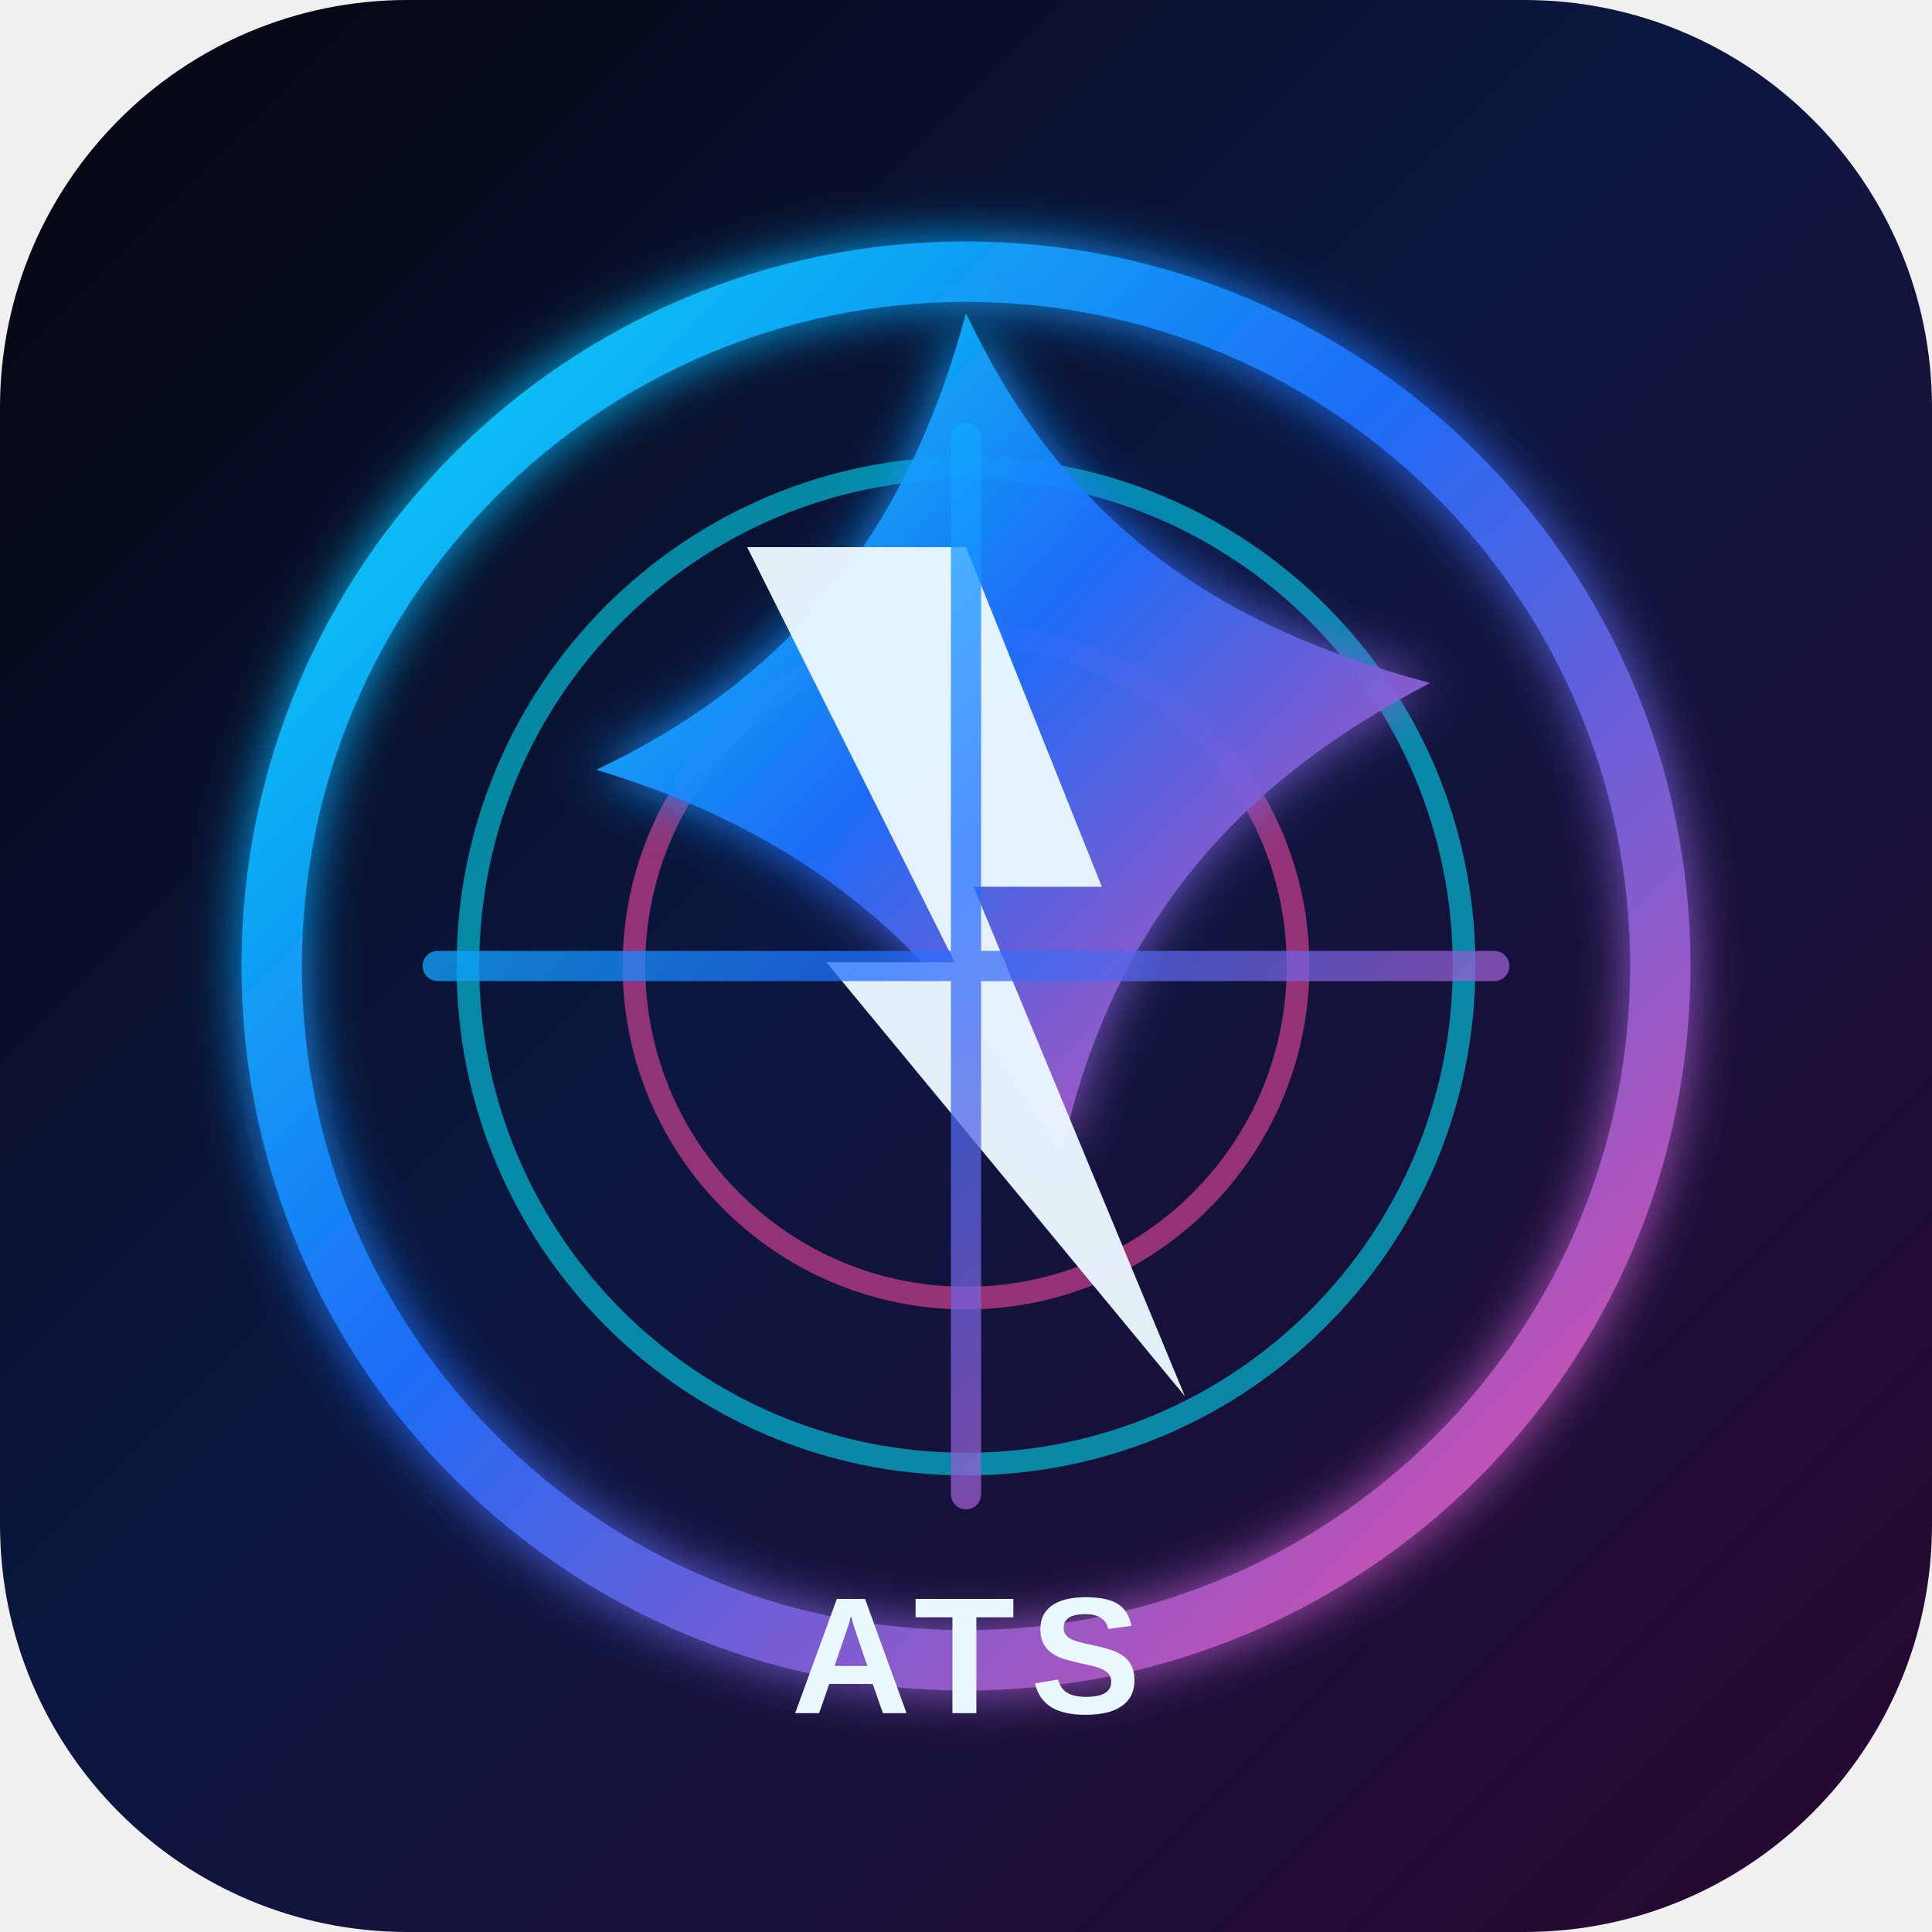
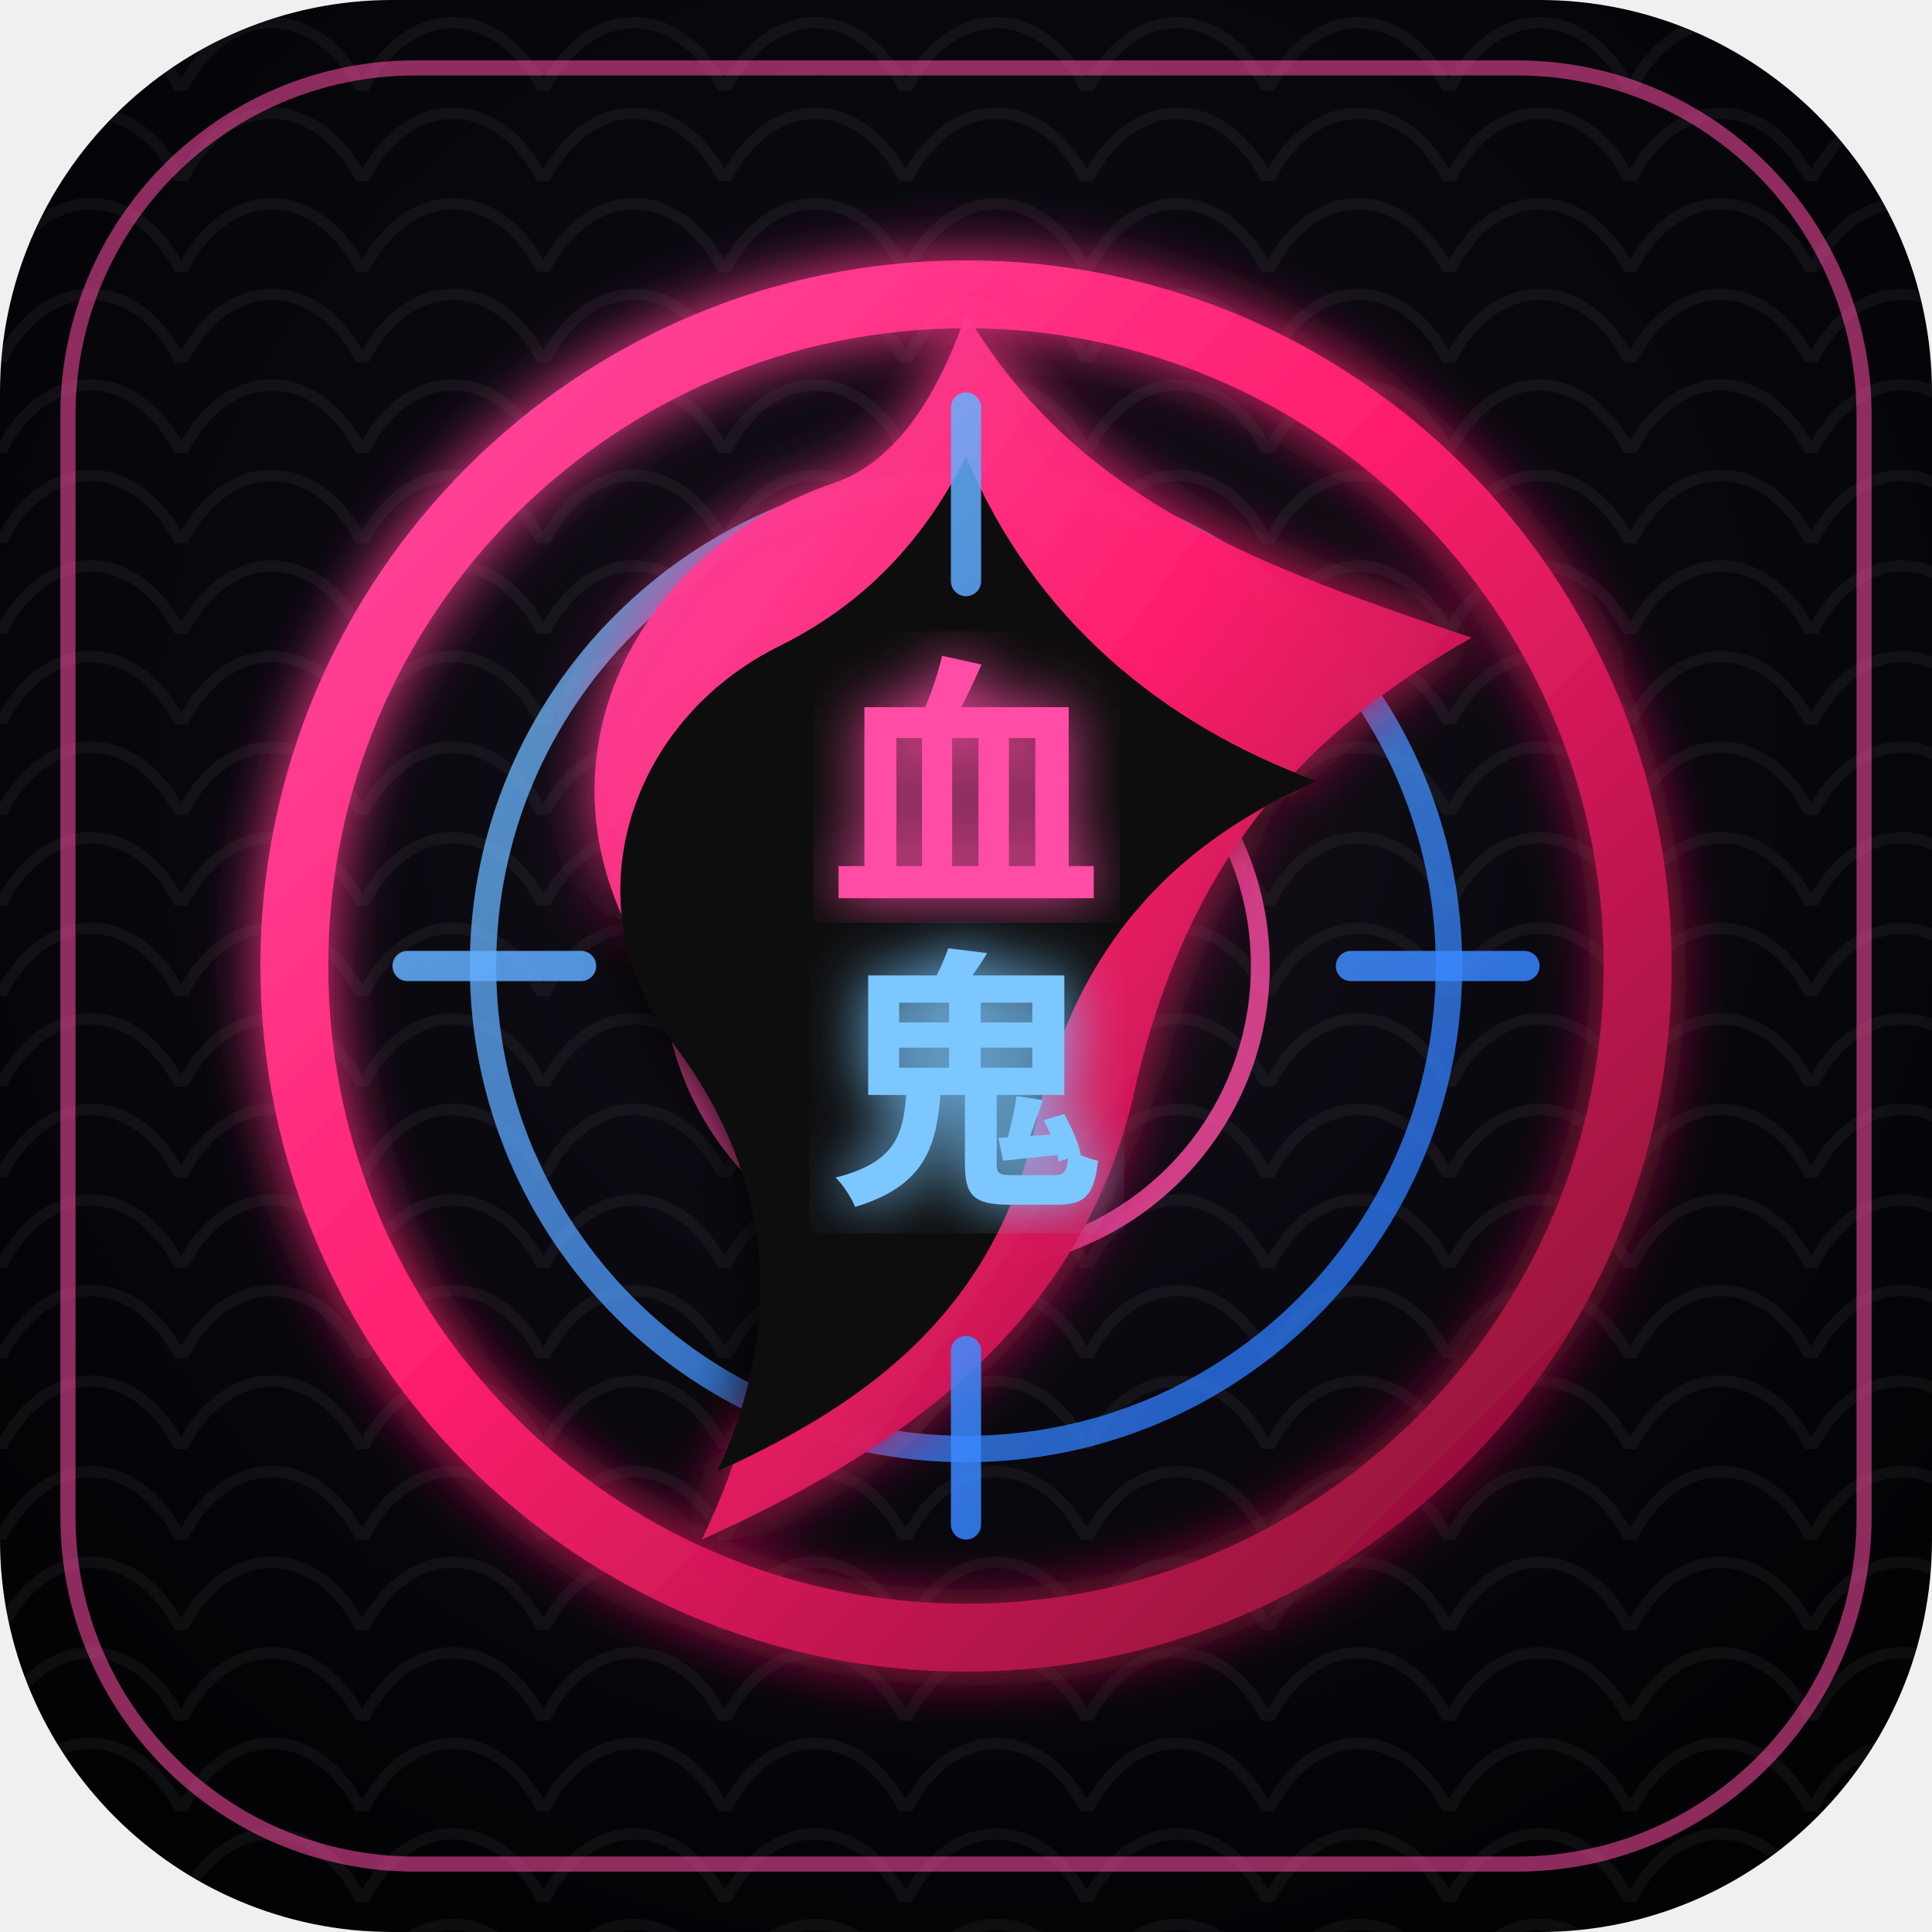
<svg xmlns="http://www.w3.org/2000/svg" viewBox="0 0 512 512">
  <defs>
-     <linearGradient id="bg" x1="0" y1="0" x2="1" y2="1">
-       <stop offset="0%" stop-color="#05060d" />
-       <stop offset="45%" stop-color="#0b1740" />
-       <stop offset="100%" stop-color="#2a0730" />
+     <radialGradient id="bg" cx="50%" cy="40%" r="70%">
+       <stop offset="0%" stop-color="#16101a" />
+       <stop offset="55%" stop-color="#07070d" />
+       <stop offset="100%" stop-color="#020204" />
+     </radialGradient>
+     <linearGradient id="blood" x1="0" y1="0" x2="1" y2="1">
+       <stop offset="0%" stop-color="#ff4da6" />
+       <stop offset="45%" stop-color="#ff1f6d" />
+       <stop offset="100%" stop-color="#7b0d2e" />
    </linearGradient>
-     <linearGradient id="akaza" x1="0" y1="0" x2="1" y2="1">
-       <stop offset="0%" stop-color="#00eaff" />
-       <stop offset="45%" stop-color="#1f6fff" />
-       <stop offset="100%" stop-color="#ff4da6" />
+     <linearGradient id="blue" x1="0" y1="0" x2="1" y2="1">
+       <stop offset="0%" stop-color="#7cc7ff" />
+       <stop offset="100%" stop-color="#1f6fff" />
    </linearGradient>
    <filter id="glow">
-       <feGaussianBlur stdDeviation="7" result="blur" />
+       <feGaussianBlur stdDeviation="8" result="blur" />
      <feMerge>
        <feMergeNode in="blur" />
        <feMergeNode in="SourceGraphic" />
      </feMerge>
    </filter>
+     <pattern id="waves" width="48" height="24" patternUnits="userSpaceOnUse">
+       <path d="M0 24 C12 0 36 0 48 24" fill="none" stroke="#ffffff" stroke-opacity="0.045" stroke-width="3" />
+     </pattern>
  </defs>
-   <rect width="512" height="512" rx="108" fill="url(#bg)" />
-   <circle cx="256" cy="256" r="184" fill="none" stroke="url(#akaza)" stroke-width="16" opacity="0.95" filter="url(#glow)" />
-   <circle cx="256" cy="256" r="132" fill="none" stroke="#00eaff" stroke-width="6" opacity="0.55" />
-   <circle cx="256" cy="256" r="88" fill="none" stroke="#ff4da6" stroke-width="6" opacity="0.55" />
-   <path d="M256 83 C281 136 319 165 379 181 C327 208 294 246 281 307 C254 256 218 222 158 204 C211 179 241 139 256 83Z" fill="url(#akaza)" opacity="0.95" filter="url(#glow)" />
-   <path d="M256 145 L292 235 H258 L314 370 L219 255 H253 L198 145Z" fill="#eaf8ff" opacity="0.96" />
-   <path d="M116 256 H396 M256 116 V396" stroke="url(#akaza)" stroke-width="8" stroke-linecap="round" opacity="0.75" />
-   <text x="256" y="454" text-anchor="middle" font-size="44" font-family="Arial, sans-serif" font-weight="900" fill="#eaf8ff" letter-spacing="4">
-     ATS
-   </text>
+   <rect width="512" height="512" rx="104" fill="url(#bg)" />
+   <rect width="512" height="512" rx="104" fill="url(#waves)" />
+   <circle cx="256" cy="256" r="178" fill="none" stroke="url(#blood)" stroke-width="18" filter="url(#glow)" />
+   <circle cx="256" cy="256" r="128" fill="none" stroke="url(#blue)" stroke-width="7" opacity="0.75" />
+   <circle cx="256" cy="256" r="78" fill="none" stroke="#ff4da6" stroke-width="5" opacity="0.8" />
+   <g filter="url(#glow)">
+     <path d="M256 83       C286 134 337 151 390 169       C342 196 313 232 300 292       C285 353 237 385 186 408       C211 356 209 306 175 260       C137 208 165 147 221 128       C236 123 248 107 256 83Z" fill="url(#blood)" opacity="0.95" />
+     <path d="M256 121       C274 164 308 192 349 207       C310 224 284 252 274 300       C262 351 225 374 190 390       C209 349 204 310 178 276       C151 240 166 191 207 171       C231 159 246 141 256 121Z" fill="#08080f" />
+   </g>
+   <text x="256" y="235" text-anchor="middle" font-size="72" font-family="serif" font-weight="900" fill="#ff4da6" filter="url(#glow)">血</text>
+   <text x="256" y="313" text-anchor="middle" font-size="72" font-family="serif" font-weight="900" fill="#7cc7ff" filter="url(#glow)">鬼</text>
+   <path d="M108 256 H154 M358 256 H404 M256 108 V154 M256 358 V404" stroke="url(#blue)" stroke-width="8" stroke-linecap="round" opacity="0.85" />
+   <rect x="18" y="18" width="476" height="476" rx="92" fill="none" stroke="#ff4da6" stroke-width="4" opacity="0.55" />
</svg>
